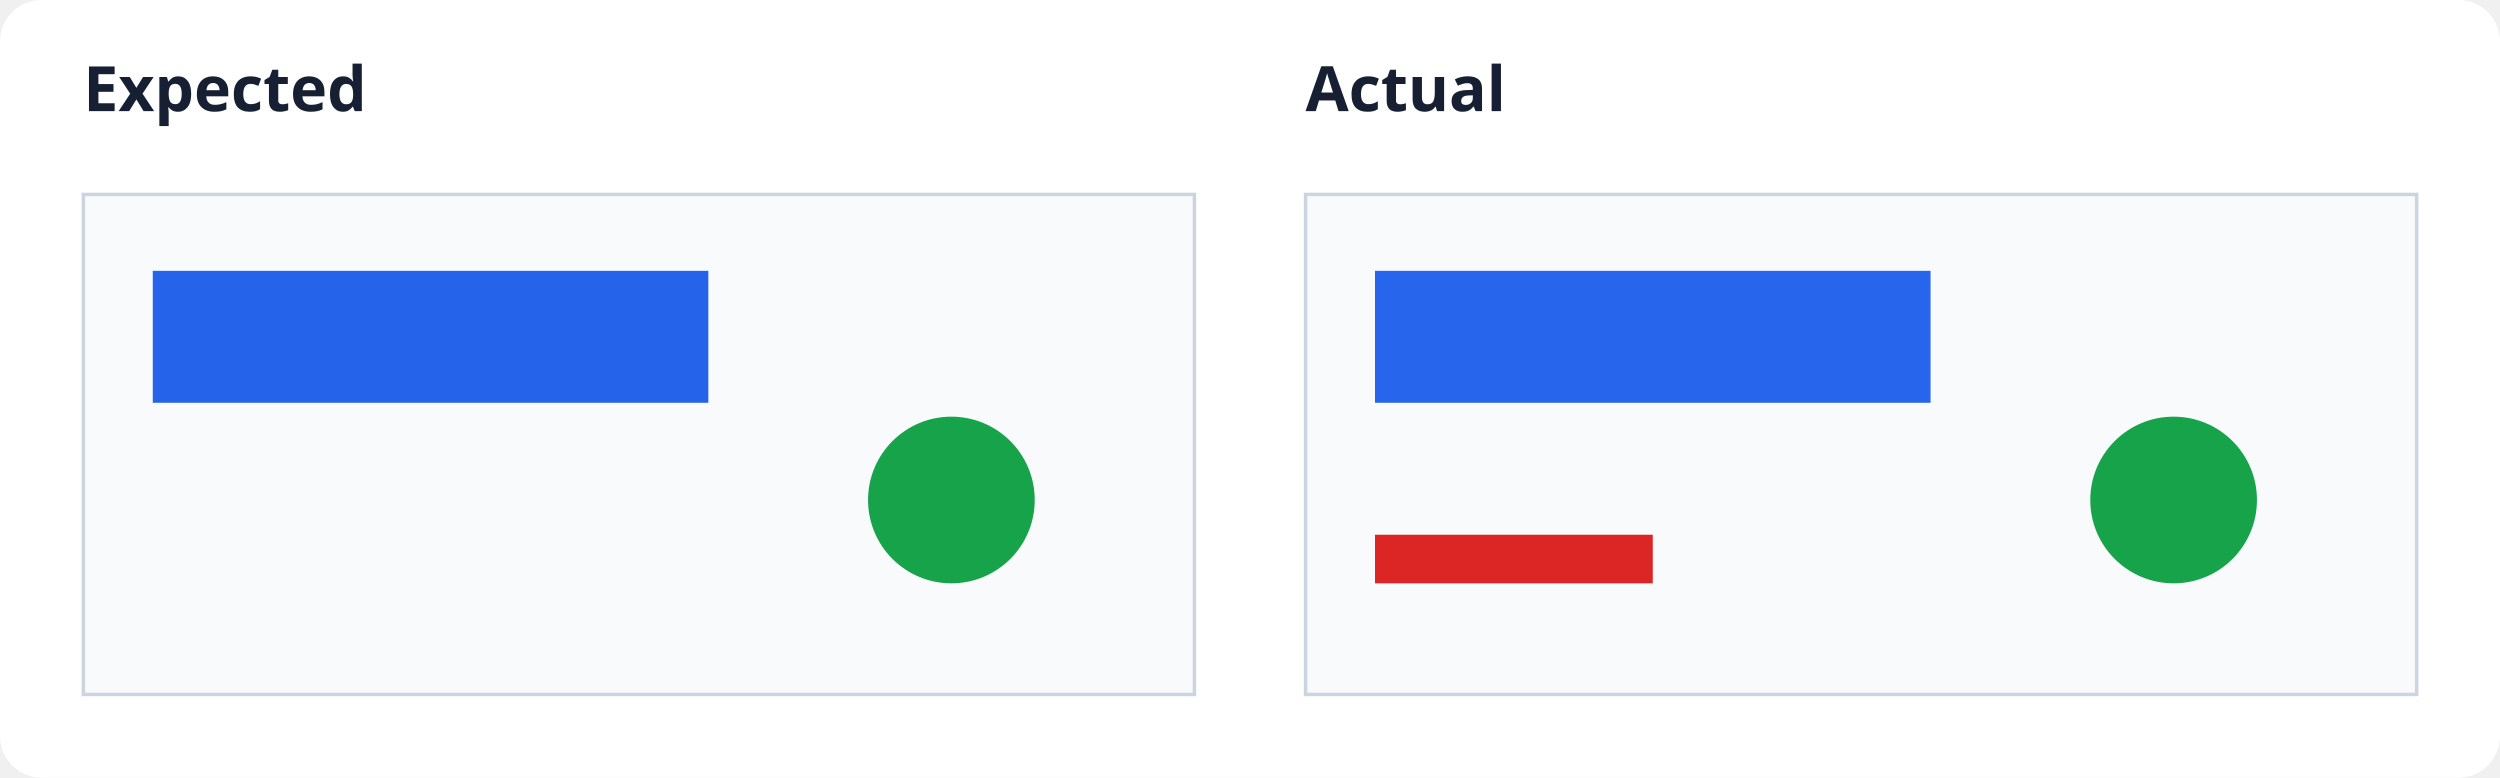
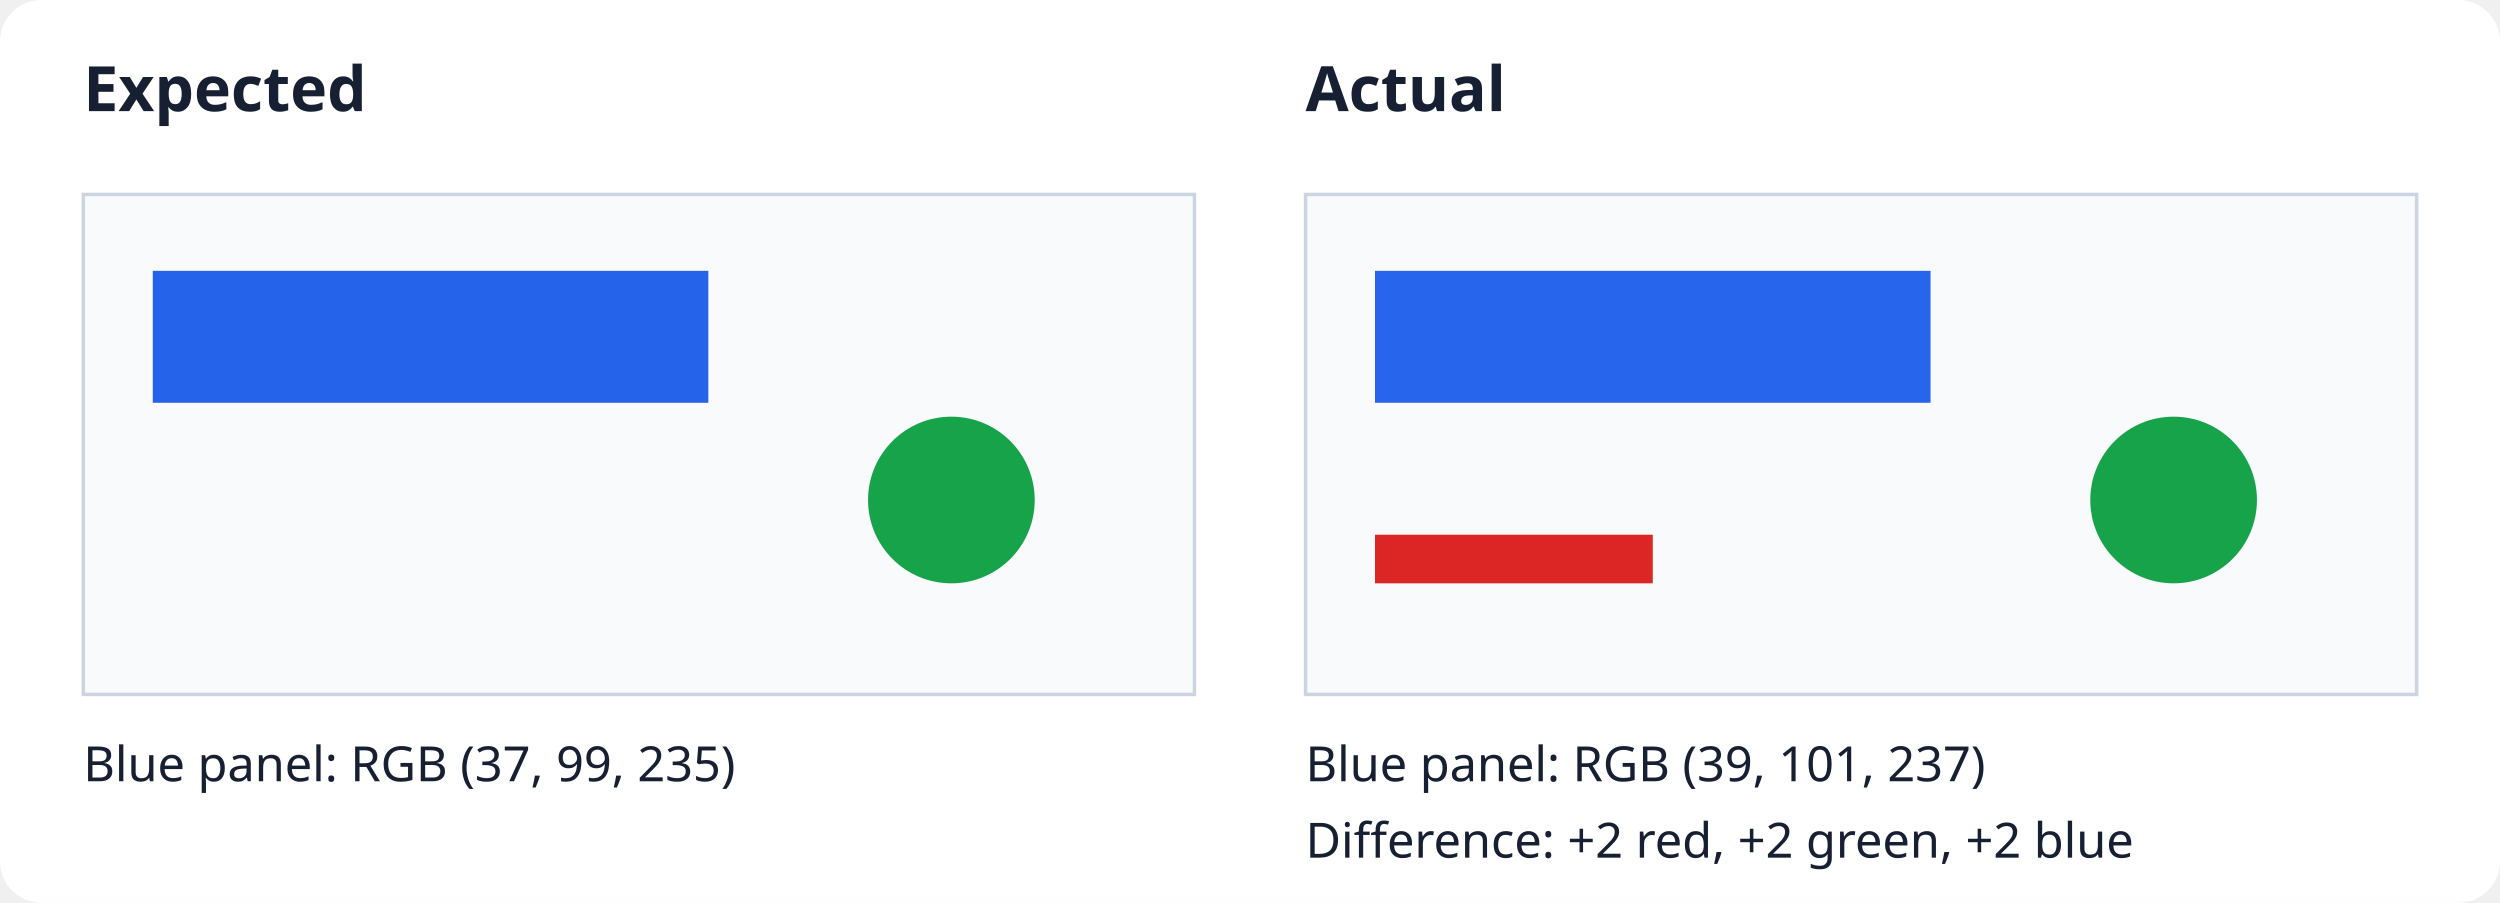
- <svg xmlns="http://www.w3.org/2000/svg" width="720" height="224" viewBox="0 0 720 224" role="img" aria-labelledby="title description">
-   <rect width="720" height="224" rx="12" fill="#ffffff" />
+ <svg xmlns="http://www.w3.org/2000/svg" width="720" height="260" viewBox="0 0 720 260" role="img" aria-labelledby="title description">
+   <rect width="720" height="260" rx="12" fill="#ffffff" />
  <g font-family="system-ui, sans-serif" fill="#172033">
    <text x="24" y="32" font-size="18" font-weight="600">Expected</text>
    <text x="376" y="32" font-size="18" font-weight="600">Actual</text>
  </g>
  <g transform="translate(24 56)">
    <rect width="320" height="144" fill="#f8fafc" />
    <rect x="20" y="22" width="160" height="38" fill="#2563eb" />
    <circle cx="250" cy="88" r="24" fill="#16a34a" />
    <rect width="320" height="144" fill="none" stroke="#cbd5e1" />
  </g>
  <g transform="translate(376 56)">
    <rect width="320" height="144" fill="#f8fafc" />
    <rect x="20" y="22" width="160" height="38" fill="#2765ed" />
    <circle cx="250" cy="88" r="24" fill="#16a34a" />
    <rect x="20" y="98" width="80" height="14" fill="#dc2626" />
    <rect width="320" height="144" fill="none" stroke="#cbd5e1" />
  </g>
+   <g font-family="system-ui, sans-serif" fill="#172033" font-size="14">
+     <text x="24" y="225">Blue panel: RGB (37, 99, 235)</text>
+     <text x="376" y="225">Blue panel: RGB (39, 101, 237)</text>
+     <text x="376" y="247">Difference: +2 red, +2 green, +2 blue</text>
+   </g>
</svg>
